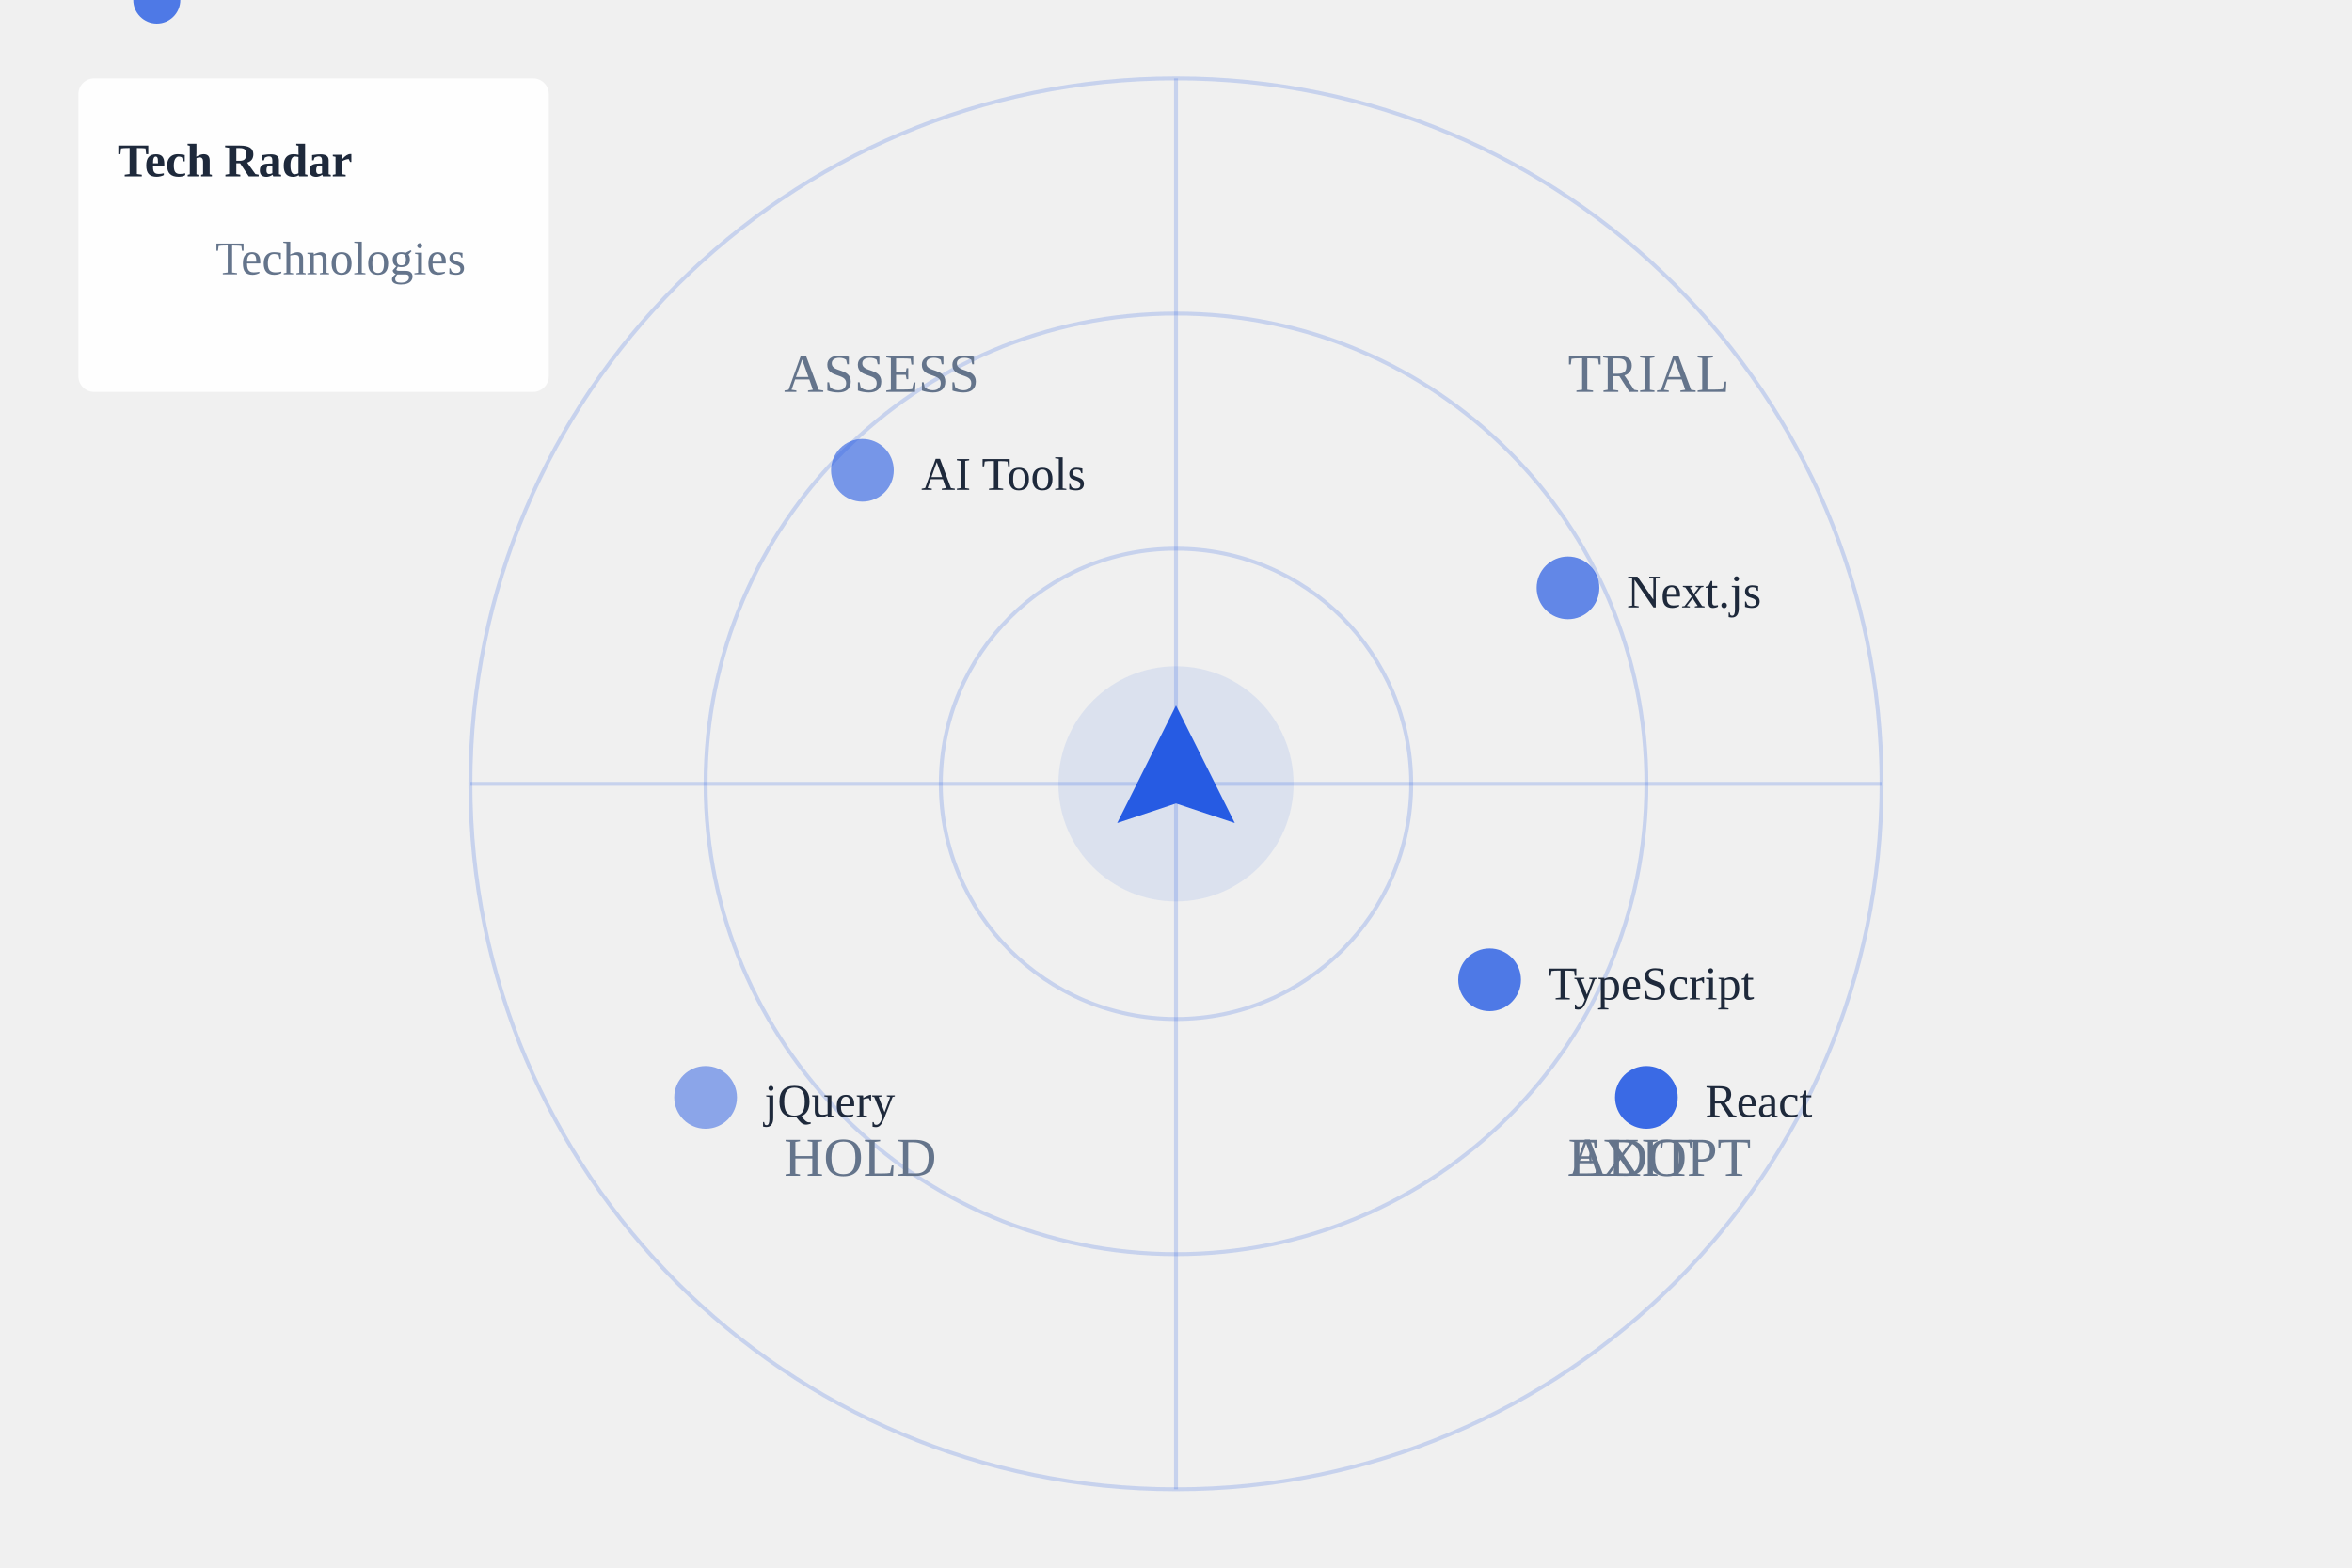
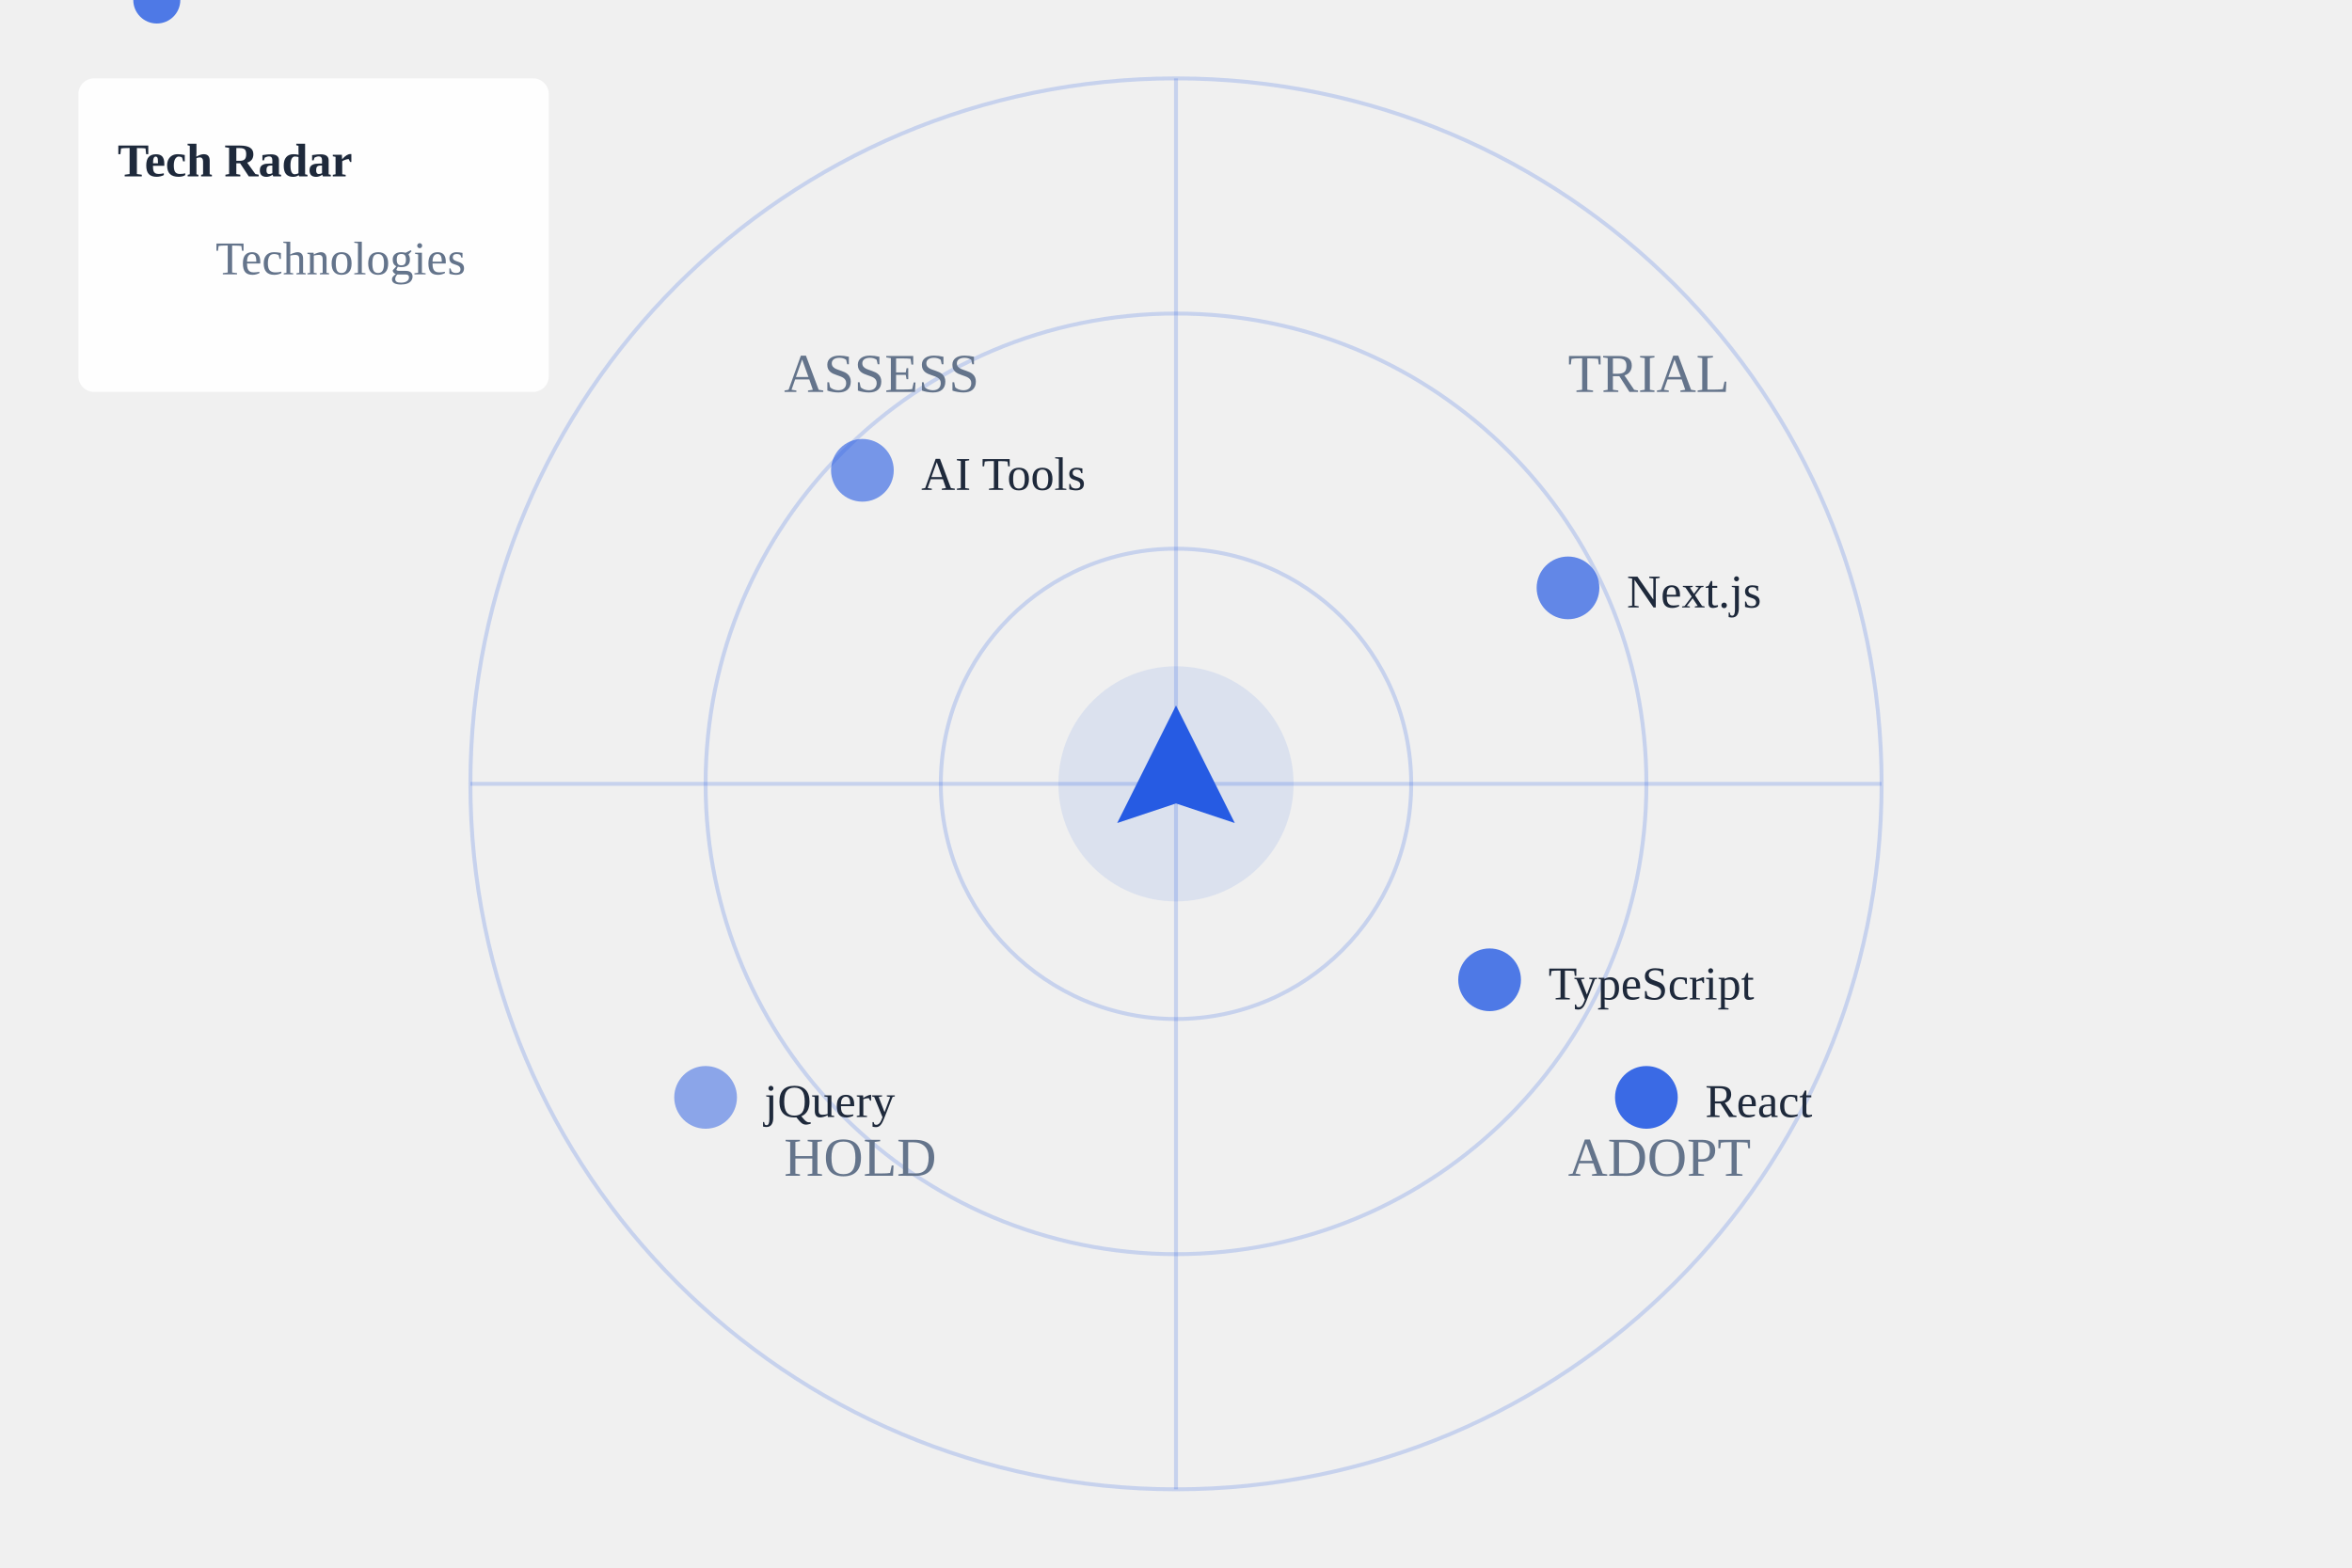
<svg xmlns="http://www.w3.org/2000/svg" width="600" height="400" viewBox="0 0 600 400">
  <circle cx="300" cy="200" r="180" fill="none" stroke="#265BE3" stroke-width="1" stroke-opacity="0.2" />
  <circle cx="300" cy="200" r="120" fill="none" stroke="#265BE3" stroke-width="1" stroke-opacity="0.2" />
  <circle cx="300" cy="200" r="60" fill="none" stroke="#265BE3" stroke-width="1" stroke-opacity="0.2" />
  <line x1="300" y1="20" x2="300" y2="380" stroke="#265BE3" stroke-width="1" stroke-opacity="0.2" />
  <line x1="120" y1="200" x2="480" y2="200" stroke="#265BE3" stroke-width="1" stroke-opacity="0.2" />
  <text x="200" y="100" fill="#64748b" font-size="14">ASSESS</text>
  <text x="400" y="100" fill="#64748b" font-size="14">TRIAL</text>
  <text x="200" y="300" fill="#64748b" font-size="14">HOLD</text>
  <text x="400" y="300" fill="#64748b" font-size="14">ADOPT</text>
-   <text x="400" y="300" fill="#64748b" font-size="14">EXIT</text>
  <g>
    <circle cx="420" cy="280" r="8" fill="#265BE3" fill-opacity="0.9" />
    <text x="435" y="285" fill="#1e293b" font-size="12">React</text>
    <circle cx="380" cy="250" r="8" fill="#265BE3" fill-opacity="0.8" />
    <text x="395" y="255" fill="#1e293b" font-size="12">TypeScript</text>
    <circle cx="400" cy="150" r="8" fill="#265BE3" fill-opacity="0.7" />
    <text x="415" y="155" fill="#1e293b" font-size="12">Next.js</text>
    <circle cx="220" cy="120" r="8" fill="#265BE3" fill-opacity="0.6" />
    <text x="235" y="125" fill="#1e293b" font-size="12">AI Tools</text>
    <circle cx="180" cy="280" r="8" fill="#265BE3" fill-opacity="0.5" />
    <text x="195" y="285" fill="#1e293b" font-size="12">jQuery</text>
  </g>
  <circle cx="300" cy="200" r="30" fill="#265BE3" fill-opacity="0.1" />
  <path d="M300 180 L315 210 L300 205 L285 210 Z" fill="#265BE3" />
  <rect x="20" y="20" width="120" height="80" fill="white" fill-opacity="0.9" rx="4" />
  <text x="30" y="45" fill="#1e293b" font-size="12" font-weight="bold">Tech Radar</text>
  <circle cx="40" y="65" r="6" fill="#265BE3" fill-opacity="0.8" />
  <text x="55" y="70" fill="#64748b" font-size="12">Technologies</text>
</svg>
